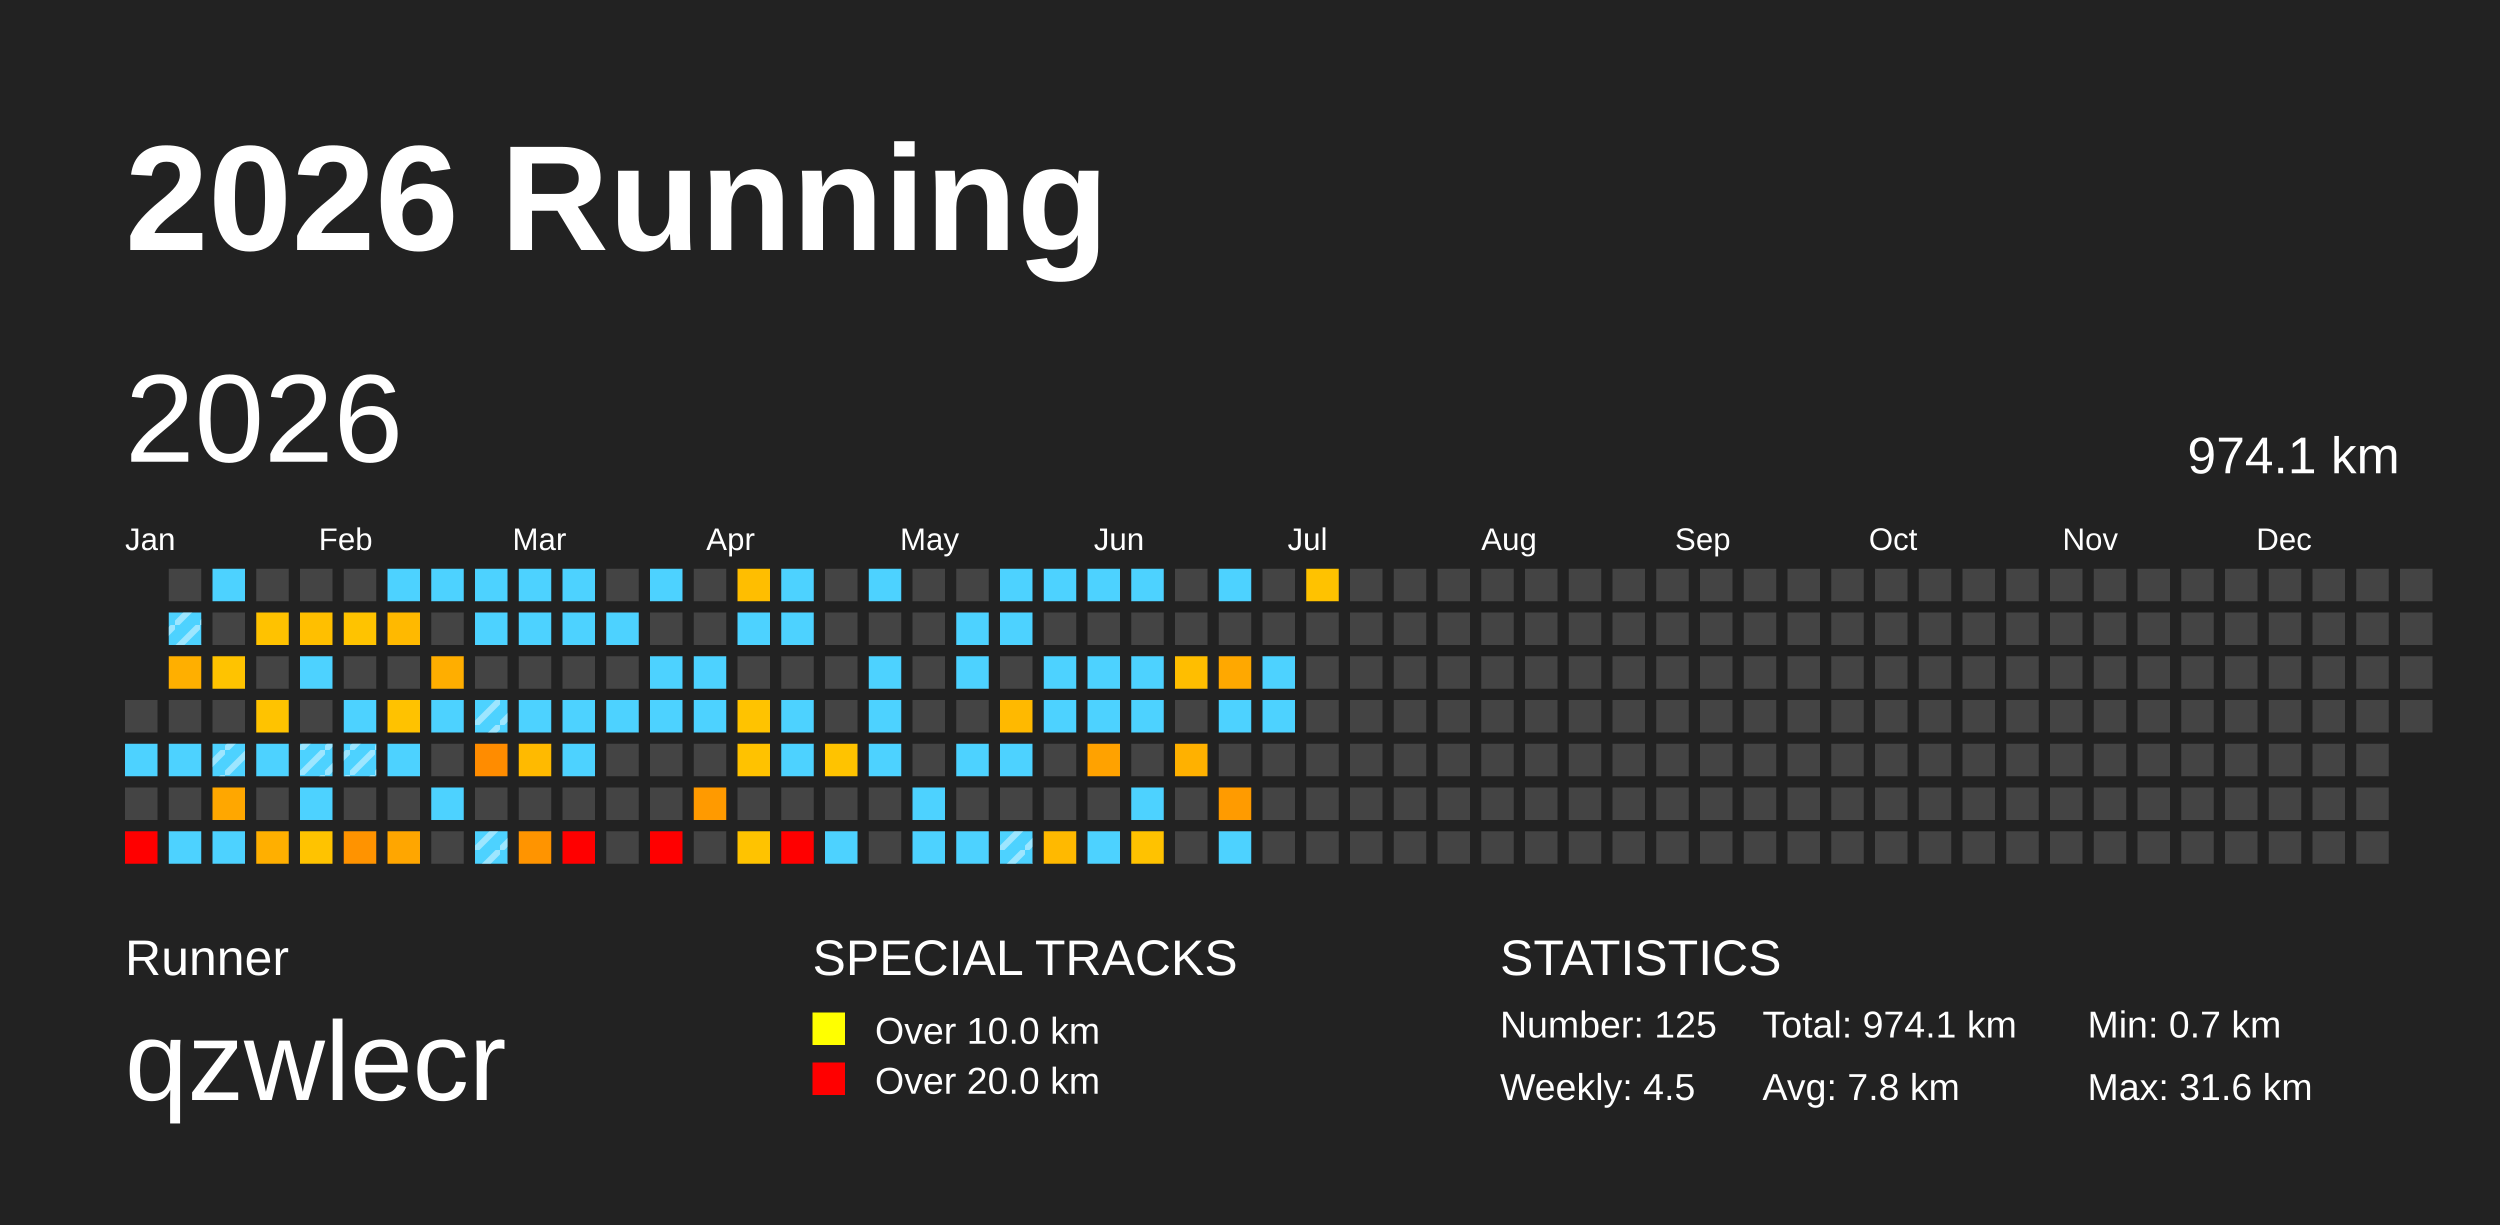
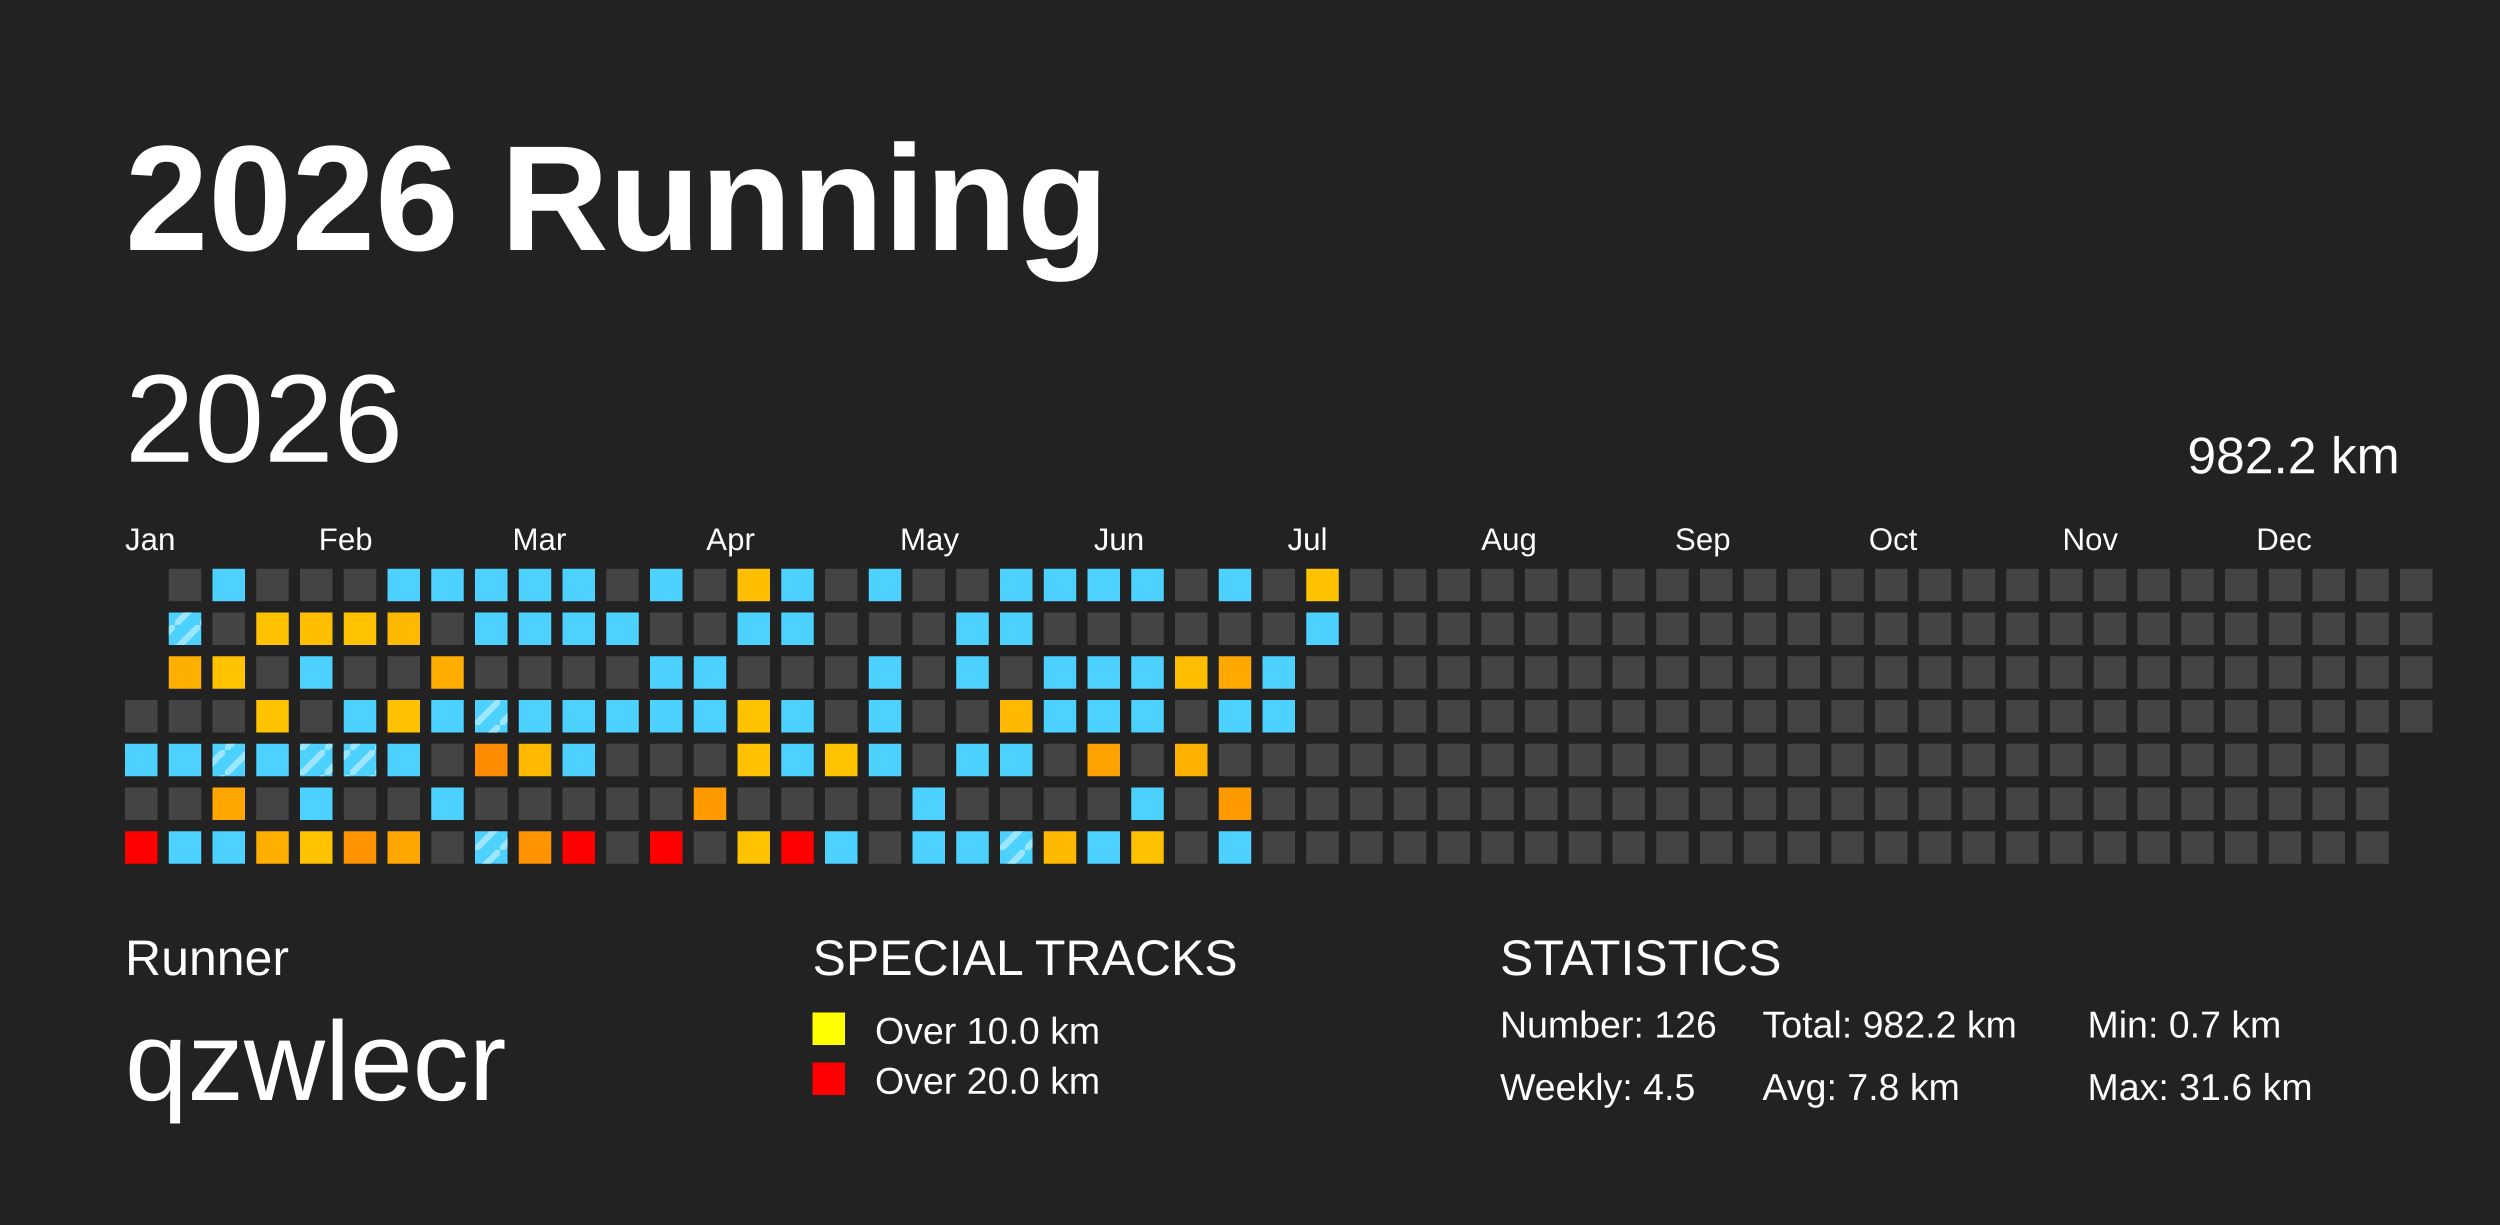
<svg xmlns="http://www.w3.org/2000/svg" baseProfile="full" height="98mm" version="1.1" viewBox="0,0,200,98" width="200mm">
  <defs>
    <pattern height="2" id="indoor-stripe" patternUnits="userSpaceOnUse" width="2">
      <line stroke="white" stroke-opacity="0.45" stroke-width="0.5" x1="0" x2="2" y1="2" y2="0" />
    </pattern>
  </defs>
  <rect fill="#222222" height="98" width="200" x="0" y="0" />
  <text fill="#FFFFFF" style="font-size:12px; font-family:Arial; font-weight:bold;" x="10" y="20">2026 Running</text>
  <text fill="#FFFFFF" style="font-size:4px; font-family:Arial" x="10" y="78">Runner</text>
  <text fill="#FFFFFF" style="font-size:9px; font-family:Arial" x="10" y="88">qzwlecr</text>
  <text fill="#FFFFFF" style="font-size:4px; font-family:Arial" x="65" y="78">SPECIAL TRACKS</text>
  <rect fill="yellow" height="2.6" width="2.6" x="65" y="81" />
  <text fill="#FFFFFF" style="font-size:3px; font-family:Arial" x="70" y="83.5">Over 10.0 km</text>
  <rect fill="red" height="2.6" width="2.6" x="65" y="85" />
  <text fill="#FFFFFF" style="font-size:3px; font-family:Arial" x="70" y="87.5">Over 20.0 km</text>
  <text fill="#FFFFFF" style="font-size:4px; font-family:Arial" x="120" y="78">STATISTICS</text>
-   <text fill="#FFFFFF" style="font-size:3px; font-family:Arial" x="120" y="83">Number: 125</text>
+   <text fill="#FFFFFF" style="font-size:3px; font-family:Arial" x="120" y="83">Number: 126</text>
  <text fill="#FFFFFF" style="font-size:3px; font-family:Arial" x="120" y="88">Weekly: 4.5</text>
-   <text fill="#FFFFFF" style="font-size:3px; font-family:Arial" x="141" y="83">Total: 974.1 km</text>
+   <text fill="#FFFFFF" style="font-size:3px; font-family:Arial" x="141" y="83">Total: 982.2 km</text>
  <text fill="#FFFFFF" style="font-size:3px; font-family:Arial" x="141" y="88">Avg: 7.8 km</text>
  <text fill="#FFFFFF" style="font-size:3px; font-family:Arial" x="167" y="83">Min: 0.7 km</text>
  <text fill="#FFFFFF" style="font-size:3px; font-family:Arial" x="167" y="88">Max: 31.6 km</text>
  <text dominant-baseline="hanging" fill="#FFFFFF" style="font-size:10.0px; font-family:Arial;" x="10" y="30">2026</text>
-   <text dominant-baseline="hanging" fill="#FFFFFF" style="font-size:4.125px; font-family:Arial;" x="175" y="35">974.1 km</text>
+   <text dominant-baseline="hanging" fill="#FFFFFF" style="font-size:4.125px; font-family:Arial;" x="175" y="35">982.2 km</text>
  <text fill="#FFFFFF" style="font-size:2.5px; font-family:Arial" x="10.0" y="44">Jan</text>
  <text fill="#FFFFFF" style="font-size:2.5px; font-family:Arial" x="25.5" y="44">Feb</text>
  <text fill="#FFFFFF" style="font-size:2.5px; font-family:Arial" x="41.0" y="44">Mar</text>
  <text fill="#FFFFFF" style="font-size:2.5px; font-family:Arial" x="56.5" y="44">Apr</text>
  <text fill="#FFFFFF" style="font-size:2.5px; font-family:Arial" x="72.0" y="44">May</text>
  <text fill="#FFFFFF" style="font-size:2.5px; font-family:Arial" x="87.5" y="44">Jun</text>
  <text fill="#FFFFFF" style="font-size:2.5px; font-family:Arial" x="103.0" y="44">Jul</text>
  <text fill="#FFFFFF" style="font-size:2.5px; font-family:Arial" x="118.5" y="44">Aug</text>
  <text fill="#FFFFFF" style="font-size:2.5px; font-family:Arial" x="134.0" y="44">Sep</text>
  <text fill="#FFFFFF" style="font-size:2.5px; font-family:Arial" x="149.5" y="44">Oct</text>
  <text fill="#FFFFFF" style="font-size:2.5px; font-family:Arial" x="165.0" y="44">Nov</text>
  <text fill="#FFFFFF" style="font-size:2.5px; font-family:Arial" x="180.5" y="44">Dec</text>
  <rect fill="#444444" height="2.6" width="2.6" x="10.0" y="56.0" />
  <rect fill="#4dd2ff" height="2.6" width="2.6" x="10.0" y="59.5" />
  <rect fill="#444444" height="2.6" width="2.6" x="10.0" y="63.0" />
  <rect fill="red" height="2.6" width="2.6" x="10.0" y="66.5" />
  <rect fill="#444444" height="2.6" width="2.6" x="13.5" y="45.5" />
  <rect fill="#4dd2ff" height="2.6" width="2.6" x="13.5" y="49.0" />
  <rect fill="url(#indoor-stripe)" height="2.6" style="pointer-events: none;" width="2.6" x="13.5" y="49.0" />
  <rect fill="#ffaf00" height="2.6" width="2.6" x="13.5" y="52.5" />
  <rect fill="#444444" height="2.6" width="2.6" x="13.5" y="56.0" />
  <rect fill="#4dd2ff" height="2.6" width="2.6" x="13.5" y="59.5" />
  <rect fill="#444444" height="2.6" width="2.6" x="13.5" y="63.0" />
  <rect fill="#4dd2ff" height="2.6" width="2.6" x="13.5" y="66.5" />
  <rect fill="#4dd2ff" height="2.6" width="2.6" x="17.0" y="45.5" />
  <rect fill="#444444" height="2.6" width="2.6" x="17.0" y="49.0" />
  <rect fill="#ffc300" height="2.6" width="2.6" x="17.0" y="52.5" />
  <rect fill="#444444" height="2.6" width="2.6" x="17.0" y="56.0" />
  <rect fill="#4dd2ff" height="2.6" width="2.6" x="17.0" y="59.5" />
  <rect fill="url(#indoor-stripe)" height="2.6" style="pointer-events: none;" width="2.6" x="17.0" y="59.5" />
  <rect fill="#ffa700" height="2.6" width="2.6" x="17.0" y="63.0" />
  <rect fill="#4dd2ff" height="2.6" width="2.6" x="17.0" y="66.5" />
  <rect fill="#444444" height="2.6" width="2.6" x="20.5" y="45.5" />
  <rect fill="#ffc200" height="2.6" width="2.6" x="20.5" y="49.0" />
  <rect fill="#444444" height="2.6" width="2.6" x="20.5" y="52.5" />
  <rect fill="#ffc300" height="2.6" width="2.6" x="20.5" y="56.0" />
  <rect fill="#4dd2ff" height="2.6" width="2.6" x="20.5" y="59.5" />
  <rect fill="#444444" height="2.6" width="2.6" x="20.5" y="63.0" />
  <rect fill="#ffaf00" height="2.6" width="2.6" x="20.5" y="66.5" />
  <rect fill="#444444" height="2.6" width="2.6" x="24.0" y="45.5" />
  <rect fill="#ffbf00" height="2.6" width="2.6" x="24.0" y="49.0" />
  <rect fill="#4dd2ff" height="2.6" width="2.6" x="24.0" y="52.5" />
  <rect fill="#444444" height="2.6" width="2.6" x="24.0" y="56.0" />
  <rect fill="#4dd2ff" height="2.6" width="2.6" x="24.0" y="59.5" />
  <rect fill="url(#indoor-stripe)" height="2.6" style="pointer-events: none;" width="2.6" x="24.0" y="59.5" />
  <rect fill="#4dd2ff" height="2.6" width="2.6" x="24.0" y="63.0" />
  <rect fill="#ffc300" height="2.6" width="2.6" x="24.0" y="66.5" />
  <rect fill="#444444" height="2.6" width="2.6" x="27.5" y="45.5" />
  <rect fill="#ffc300" height="2.6" width="2.6" x="27.5" y="49.0" />
  <rect fill="#444444" height="2.6" width="2.6" x="27.5" y="52.5" />
  <rect fill="#4dd2ff" height="2.6" width="2.6" x="27.5" y="56.0" />
  <rect fill="#4dd2ff" height="2.6" width="2.6" x="27.5" y="59.5" />
  <rect fill="url(#indoor-stripe)" height="2.6" style="pointer-events: none;" width="2.6" x="27.5" y="59.5" />
  <rect fill="#444444" height="2.6" width="2.6" x="27.5" y="63.0" />
  <rect fill="#ff9300" height="2.6" width="2.6" x="27.5" y="66.5" />
  <rect fill="#4dd2ff" height="2.6" width="2.6" x="31.0" y="45.5" />
  <rect fill="#ffb900" height="2.6" width="2.6" x="31.0" y="49.0" />
  <rect fill="#444444" height="2.6" width="2.6" x="31.0" y="52.5" />
  <rect fill="#ffc200" height="2.6" width="2.6" x="31.0" y="56.0" />
  <rect fill="#4dd2ff" height="2.6" width="2.6" x="31.0" y="59.5" />
  <rect fill="#444444" height="2.6" width="2.6" x="31.0" y="63.0" />
  <rect fill="#ffa600" height="2.6" width="2.6" x="31.0" y="66.5" />
  <rect fill="#4dd2ff" height="2.6" width="2.6" x="34.5" y="45.5" />
  <rect fill="#444444" height="2.6" width="2.6" x="34.5" y="49.0" />
  <rect fill="#ffae00" height="2.6" width="2.6" x="34.5" y="52.5" />
  <rect fill="#4dd2ff" height="2.6" width="2.6" x="34.5" y="56.0" />
  <rect fill="#444444" height="2.6" width="2.6" x="34.5" y="59.5" />
  <rect fill="#4dd2ff" height="2.6" width="2.6" x="34.5" y="63.0" />
  <rect fill="#444444" height="2.6" width="2.6" x="34.5" y="66.5" />
  <rect fill="#4dd2ff" height="2.6" width="2.6" x="38.0" y="45.5" />
  <rect fill="#4dd2ff" height="2.6" width="2.6" x="38.0" y="49.0" />
  <rect fill="#444444" height="2.6" width="2.6" x="38.0" y="52.5" />
  <rect fill="#4dd2ff" height="2.6" width="2.6" x="38.0" y="56.0" />
  <rect fill="url(#indoor-stripe)" height="2.6" style="pointer-events: none;" width="2.6" x="38.0" y="56.0" />
  <rect fill="#ff8c00" height="2.6" width="2.6" x="38.0" y="59.5" />
  <rect fill="#444444" height="2.6" width="2.6" x="38.0" y="63.0" />
  <rect fill="#4dd2ff" height="2.6" width="2.6" x="38.0" y="66.5" />
  <rect fill="url(#indoor-stripe)" height="2.6" style="pointer-events: none;" width="2.6" x="38.0" y="66.5" />
  <rect fill="#4dd2ff" height="2.6" width="2.6" x="41.5" y="45.5" />
  <rect fill="#4dd2ff" height="2.6" width="2.6" x="41.5" y="49.0" />
  <rect fill="#444444" height="2.6" width="2.6" x="41.5" y="52.5" />
  <rect fill="#4dd2ff" height="2.6" width="2.6" x="41.5" y="56.0" />
  <rect fill="#ffba00" height="2.6" width="2.6" x="41.5" y="59.5" />
  <rect fill="#444444" height="2.6" width="2.6" x="41.5" y="63.0" />
  <rect fill="#ff9400" height="2.6" width="2.6" x="41.5" y="66.5" />
  <rect fill="#4dd2ff" height="2.6" width="2.6" x="45.0" y="45.5" />
  <rect fill="#4dd2ff" height="2.6" width="2.6" x="45.0" y="49.0" />
  <rect fill="#444444" height="2.6" width="2.6" x="45.0" y="52.5" />
  <rect fill="#4dd2ff" height="2.6" width="2.6" x="45.0" y="56.0" />
  <rect fill="#4dd2ff" height="2.6" width="2.6" x="45.0" y="59.5" />
  <rect fill="#444444" height="2.6" width="2.6" x="45.0" y="63.0" />
  <rect fill="red" height="2.6" width="2.6" x="45.0" y="66.5" />
  <rect fill="#444444" height="2.6" width="2.6" x="48.5" y="45.5" />
  <rect fill="#4dd2ff" height="2.6" width="2.6" x="48.5" y="49.0" />
  <rect fill="#444444" height="2.6" width="2.6" x="48.5" y="52.5" />
  <rect fill="#4dd2ff" height="2.6" width="2.6" x="48.5" y="56.0" />
  <rect fill="#444444" height="2.6" width="2.6" x="48.5" y="59.5" />
  <rect fill="#444444" height="2.6" width="2.6" x="48.5" y="63.0" />
  <rect fill="#444444" height="2.6" width="2.6" x="48.5" y="66.5" />
  <rect fill="#4dd2ff" height="2.6" width="2.6" x="52.0" y="45.5" />
  <rect fill="#444444" height="2.6" width="2.6" x="52.0" y="49.0" />
  <rect fill="#4dd2ff" height="2.6" width="2.6" x="52.0" y="52.5" />
  <rect fill="#4dd2ff" height="2.6" width="2.6" x="52.0" y="56.0" />
  <rect fill="#444444" height="2.6" width="2.6" x="52.0" y="59.5" />
  <rect fill="#444444" height="2.6" width="2.6" x="52.0" y="63.0" />
  <rect fill="red" height="2.6" width="2.6" x="52.0" y="66.5" />
  <rect fill="#444444" height="2.6" width="2.6" x="55.5" y="45.5" />
  <rect fill="#444444" height="2.6" width="2.6" x="55.5" y="49.0" />
  <rect fill="#4dd2ff" height="2.6" width="2.6" x="55.5" y="52.5" />
  <rect fill="#4dd2ff" height="2.6" width="2.6" x="55.5" y="56.0" />
  <rect fill="#444444" height="2.6" width="2.6" x="55.5" y="59.5" />
  <rect fill="#ff9a00" height="2.6" width="2.6" x="55.5" y="63.0" />
  <rect fill="#444444" height="2.6" width="2.6" x="55.5" y="66.5" />
  <rect fill="#ffbe00" height="2.6" width="2.6" x="59.0" y="45.5" />
  <rect fill="#4dd2ff" height="2.6" width="2.6" x="59.0" y="49.0" />
  <rect fill="#444444" height="2.6" width="2.6" x="59.0" y="52.5" />
  <rect fill="#ffc300" height="2.6" width="2.6" x="59.0" y="56.0" />
  <rect fill="#ffc200" height="2.6" width="2.6" x="59.0" y="59.5" />
  <rect fill="#444444" height="2.6" width="2.6" x="59.0" y="63.0" />
  <rect fill="#ffc300" height="2.6" width="2.6" x="59.0" y="66.5" />
  <rect fill="#4dd2ff" height="2.6" width="2.6" x="62.5" y="45.5" />
  <rect fill="#4dd2ff" height="2.6" width="2.6" x="62.5" y="49.0" />
  <rect fill="#444444" height="2.6" width="2.6" x="62.5" y="52.5" />
  <rect fill="#4dd2ff" height="2.6" width="2.6" x="62.5" y="56.0" />
  <rect fill="#4dd2ff" height="2.6" width="2.6" x="62.5" y="59.5" />
  <rect fill="#444444" height="2.6" width="2.6" x="62.5" y="63.0" />
  <rect fill="red" height="2.6" width="2.6" x="62.5" y="66.5" />
  <rect fill="#444444" height="2.6" width="2.6" x="66.0" y="45.5" />
  <rect fill="#444444" height="2.6" width="2.6" x="66.0" y="49.0" />
  <rect fill="#444444" height="2.6" width="2.6" x="66.0" y="52.5" />
  <rect fill="#444444" height="2.6" width="2.6" x="66.0" y="56.0" />
  <rect fill="#ffc300" height="2.6" width="2.6" x="66.0" y="59.5" />
  <rect fill="#444444" height="2.6" width="2.6" x="66.0" y="63.0" />
  <rect fill="#4dd2ff" height="2.6" width="2.6" x="66.0" y="66.5" />
  <rect fill="#4dd2ff" height="2.6" width="2.6" x="69.5" y="45.5" />
  <rect fill="#444444" height="2.6" width="2.6" x="69.5" y="49.0" />
  <rect fill="#4dd2ff" height="2.6" width="2.6" x="69.5" y="52.5" />
  <rect fill="#4dd2ff" height="2.6" width="2.6" x="69.5" y="56.0" />
  <rect fill="#4dd2ff" height="2.6" width="2.6" x="69.5" y="59.5" />
  <rect fill="#444444" height="2.6" width="2.6" x="69.5" y="63.0" />
  <rect fill="#444444" height="2.6" width="2.6" x="69.5" y="66.5" />
  <rect fill="#444444" height="2.6" width="2.6" x="73.0" y="45.5" />
  <rect fill="#444444" height="2.6" width="2.6" x="73.0" y="49.0" />
  <rect fill="#444444" height="2.6" width="2.6" x="73.0" y="52.5" />
  <rect fill="#444444" height="2.6" width="2.6" x="73.0" y="56.0" />
  <rect fill="#444444" height="2.6" width="2.6" x="73.0" y="59.5" />
  <rect fill="#4dd2ff" height="2.6" width="2.6" x="73.0" y="63.0" />
  <rect fill="#4dd2ff" height="2.6" width="2.6" x="73.0" y="66.5" />
  <rect fill="#444444" height="2.6" width="2.6" x="76.5" y="45.5" />
  <rect fill="#4dd2ff" height="2.6" width="2.6" x="76.5" y="49.0" />
  <rect fill="#4dd2ff" height="2.6" width="2.6" x="76.5" y="52.5" />
  <rect fill="#444444" height="2.6" width="2.6" x="76.5" y="56.0" />
  <rect fill="#4dd2ff" height="2.6" width="2.6" x="76.5" y="59.5" />
  <rect fill="#444444" height="2.6" width="2.6" x="76.5" y="63.0" />
  <rect fill="#4dd2ff" height="2.6" width="2.6" x="76.5" y="66.5" />
  <rect fill="#4dd2ff" height="2.6" width="2.6" x="80.0" y="45.5" />
  <rect fill="#4dd2ff" height="2.6" width="2.6" x="80.0" y="49.0" />
  <rect fill="#444444" height="2.6" width="2.6" x="80.0" y="52.5" />
  <rect fill="#ffb900" height="2.6" width="2.6" x="80.0" y="56.0" />
  <rect fill="#4dd2ff" height="2.6" width="2.6" x="80.0" y="59.5" />
  <rect fill="#444444" height="2.6" width="2.6" x="80.0" y="63.0" />
  <rect fill="#4dd2ff" height="2.6" width="2.6" x="80.0" y="66.5" />
  <rect fill="url(#indoor-stripe)" height="2.6" style="pointer-events: none;" width="2.6" x="80.0" y="66.5" />
  <rect fill="#4dd2ff" height="2.6" width="2.6" x="83.5" y="45.5" />
  <rect fill="#444444" height="2.6" width="2.6" x="83.5" y="49.0" />
  <rect fill="#4dd2ff" height="2.6" width="2.6" x="83.5" y="52.5" />
  <rect fill="#4dd2ff" height="2.6" width="2.6" x="83.5" y="56.0" />
  <rect fill="#444444" height="2.6" width="2.6" x="83.5" y="59.5" />
  <rect fill="#444444" height="2.6" width="2.6" x="83.5" y="63.0" />
  <rect fill="#ffb900" height="2.6" width="2.6" x="83.5" y="66.5" />
  <rect fill="#4dd2ff" height="2.6" width="2.6" x="87.0" y="45.5" />
  <rect fill="#444444" height="2.6" width="2.6" x="87.0" y="49.0" />
  <rect fill="#4dd2ff" height="2.6" width="2.6" x="87.0" y="52.5" />
  <rect fill="#4dd2ff" height="2.6" width="2.6" x="87.0" y="56.0" />
  <rect fill="#ffa200" height="2.6" width="2.6" x="87.0" y="59.5" />
  <rect fill="#444444" height="2.6" width="2.6" x="87.0" y="63.0" />
  <rect fill="#4dd2ff" height="2.6" width="2.6" x="87.0" y="66.5" />
  <rect fill="#4dd2ff" height="2.6" width="2.6" x="90.5" y="45.5" />
  <rect fill="#444444" height="2.6" width="2.6" x="90.5" y="49.0" />
  <rect fill="#4dd2ff" height="2.6" width="2.6" x="90.5" y="52.5" />
  <rect fill="#4dd2ff" height="2.6" width="2.6" x="90.5" y="56.0" />
  <rect fill="#444444" height="2.6" width="2.6" x="90.5" y="59.5" />
  <rect fill="#4dd2ff" height="2.6" width="2.6" x="90.5" y="63.0" />
  <rect fill="#ffc200" height="2.6" width="2.6" x="90.5" y="66.5" />
  <rect fill="#444444" height="2.6" width="2.6" x="94.0" y="45.5" />
  <rect fill="#444444" height="2.6" width="2.6" x="94.0" y="49.0" />
  <rect fill="#ffbe00" height="2.6" width="2.6" x="94.0" y="52.5" />
  <rect fill="#444444" height="2.6" width="2.6" x="94.0" y="56.0" />
  <rect fill="#ffb100" height="2.6" width="2.6" x="94.0" y="59.5" />
  <rect fill="#444444" height="2.6" width="2.6" x="94.0" y="63.0" />
  <rect fill="#444444" height="2.6" width="2.6" x="94.0" y="66.5" />
  <rect fill="#4dd2ff" height="2.6" width="2.6" x="97.5" y="45.5" />
  <rect fill="#444444" height="2.6" width="2.6" x="97.5" y="49.0" />
  <rect fill="#ffa800" height="2.6" width="2.6" x="97.5" y="52.5" />
  <rect fill="#4dd2ff" height="2.6" width="2.6" x="97.5" y="56.0" />
  <rect fill="#444444" height="2.6" width="2.6" x="97.5" y="59.5" />
  <rect fill="#ff9b00" height="2.6" width="2.6" x="97.5" y="63.0" />
  <rect fill="#4dd2ff" height="2.6" width="2.6" x="97.5" y="66.5" />
  <rect fill="#444444" height="2.6" width="2.6" x="101.0" y="45.5" />
  <rect fill="#444444" height="2.6" width="2.6" x="101.0" y="49.0" />
  <rect fill="#4dd2ff" height="2.6" width="2.6" x="101.0" y="52.5" />
  <rect fill="#4dd2ff" height="2.6" width="2.6" x="101.0" y="56.0" />
  <rect fill="#444444" height="2.6" width="2.6" x="101.0" y="59.5" />
  <rect fill="#444444" height="2.6" width="2.6" x="101.0" y="63.0" />
  <rect fill="#444444" height="2.6" width="2.6" x="101.0" y="66.5" />
  <rect fill="#ffc200" height="2.6" width="2.6" x="104.5" y="45.5" />
-   <rect fill="#444444" height="2.6" width="2.6" x="104.5" y="49.0" />
+   <rect fill="#4dd2ff" height="2.6" width="2.6" x="104.5" y="49.0" />
  <rect fill="#444444" height="2.6" width="2.6" x="104.5" y="52.5" />
  <rect fill="#444444" height="2.6" width="2.6" x="104.5" y="56.0" />
  <rect fill="#444444" height="2.6" width="2.6" x="104.5" y="59.5" />
  <rect fill="#444444" height="2.6" width="2.6" x="104.5" y="63.0" />
  <rect fill="#444444" height="2.6" width="2.6" x="104.5" y="66.5" />
  <rect fill="#444444" height="2.6" width="2.6" x="108.0" y="45.5" />
  <rect fill="#444444" height="2.6" width="2.6" x="108.0" y="49.0" />
  <rect fill="#444444" height="2.6" width="2.6" x="108.0" y="52.5" />
  <rect fill="#444444" height="2.6" width="2.6" x="108.0" y="56.0" />
  <rect fill="#444444" height="2.6" width="2.6" x="108.0" y="59.5" />
  <rect fill="#444444" height="2.6" width="2.6" x="108.0" y="63.0" />
  <rect fill="#444444" height="2.6" width="2.6" x="108.0" y="66.5" />
  <rect fill="#444444" height="2.6" width="2.6" x="111.5" y="45.5" />
  <rect fill="#444444" height="2.6" width="2.6" x="111.5" y="49.0" />
  <rect fill="#444444" height="2.6" width="2.6" x="111.5" y="52.5" />
  <rect fill="#444444" height="2.6" width="2.6" x="111.5" y="56.0" />
  <rect fill="#444444" height="2.6" width="2.6" x="111.5" y="59.5" />
  <rect fill="#444444" height="2.6" width="2.6" x="111.5" y="63.0" />
  <rect fill="#444444" height="2.6" width="2.6" x="111.5" y="66.5" />
  <rect fill="#444444" height="2.6" width="2.6" x="115.0" y="45.5" />
  <rect fill="#444444" height="2.6" width="2.6" x="115.0" y="49.0" />
  <rect fill="#444444" height="2.6" width="2.6" x="115.0" y="52.5" />
  <rect fill="#444444" height="2.6" width="2.6" x="115.0" y="56.0" />
  <rect fill="#444444" height="2.6" width="2.6" x="115.0" y="59.5" />
  <rect fill="#444444" height="2.6" width="2.6" x="115.0" y="63.0" />
  <rect fill="#444444" height="2.6" width="2.6" x="115.0" y="66.5" />
  <rect fill="#444444" height="2.6" width="2.6" x="118.5" y="45.5" />
  <rect fill="#444444" height="2.6" width="2.6" x="118.5" y="49.0" />
  <rect fill="#444444" height="2.6" width="2.6" x="118.5" y="52.5" />
  <rect fill="#444444" height="2.6" width="2.6" x="118.5" y="56.0" />
  <rect fill="#444444" height="2.6" width="2.6" x="118.5" y="59.5" />
  <rect fill="#444444" height="2.6" width="2.6" x="118.5" y="63.0" />
  <rect fill="#444444" height="2.6" width="2.6" x="118.5" y="66.5" />
  <rect fill="#444444" height="2.6" width="2.6" x="122.0" y="45.5" />
  <rect fill="#444444" height="2.6" width="2.6" x="122.0" y="49.0" />
  <rect fill="#444444" height="2.6" width="2.6" x="122.0" y="52.5" />
  <rect fill="#444444" height="2.6" width="2.6" x="122.0" y="56.0" />
  <rect fill="#444444" height="2.6" width="2.6" x="122.0" y="59.5" />
  <rect fill="#444444" height="2.6" width="2.6" x="122.0" y="63.0" />
  <rect fill="#444444" height="2.6" width="2.6" x="122.0" y="66.5" />
  <rect fill="#444444" height="2.6" width="2.6" x="125.5" y="45.5" />
  <rect fill="#444444" height="2.6" width="2.6" x="125.5" y="49.0" />
  <rect fill="#444444" height="2.6" width="2.6" x="125.5" y="52.5" />
  <rect fill="#444444" height="2.6" width="2.6" x="125.5" y="56.0" />
  <rect fill="#444444" height="2.6" width="2.6" x="125.5" y="59.5" />
  <rect fill="#444444" height="2.6" width="2.6" x="125.5" y="63.0" />
  <rect fill="#444444" height="2.6" width="2.6" x="125.5" y="66.5" />
  <rect fill="#444444" height="2.6" width="2.6" x="129.0" y="45.5" />
  <rect fill="#444444" height="2.6" width="2.6" x="129.0" y="49.0" />
  <rect fill="#444444" height="2.6" width="2.6" x="129.0" y="52.5" />
  <rect fill="#444444" height="2.6" width="2.6" x="129.0" y="56.0" />
  <rect fill="#444444" height="2.6" width="2.6" x="129.0" y="59.5" />
  <rect fill="#444444" height="2.6" width="2.6" x="129.0" y="63.0" />
  <rect fill="#444444" height="2.6" width="2.6" x="129.0" y="66.5" />
  <rect fill="#444444" height="2.6" width="2.6" x="132.5" y="45.5" />
  <rect fill="#444444" height="2.6" width="2.6" x="132.5" y="49.0" />
  <rect fill="#444444" height="2.6" width="2.6" x="132.5" y="52.5" />
  <rect fill="#444444" height="2.6" width="2.6" x="132.5" y="56.0" />
  <rect fill="#444444" height="2.6" width="2.6" x="132.5" y="59.5" />
  <rect fill="#444444" height="2.6" width="2.6" x="132.5" y="63.0" />
  <rect fill="#444444" height="2.6" width="2.6" x="132.5" y="66.5" />
  <rect fill="#444444" height="2.6" width="2.6" x="136.0" y="45.5" />
  <rect fill="#444444" height="2.6" width="2.6" x="136.0" y="49.0" />
  <rect fill="#444444" height="2.6" width="2.6" x="136.0" y="52.5" />
  <rect fill="#444444" height="2.6" width="2.6" x="136.0" y="56.0" />
  <rect fill="#444444" height="2.6" width="2.6" x="136.0" y="59.5" />
  <rect fill="#444444" height="2.6" width="2.6" x="136.0" y="63.0" />
  <rect fill="#444444" height="2.6" width="2.6" x="136.0" y="66.5" />
  <rect fill="#444444" height="2.6" width="2.6" x="139.5" y="45.5" />
  <rect fill="#444444" height="2.6" width="2.6" x="139.5" y="49.0" />
  <rect fill="#444444" height="2.6" width="2.6" x="139.5" y="52.5" />
  <rect fill="#444444" height="2.6" width="2.6" x="139.5" y="56.0" />
  <rect fill="#444444" height="2.6" width="2.6" x="139.5" y="59.5" />
  <rect fill="#444444" height="2.6" width="2.6" x="139.5" y="63.0" />
  <rect fill="#444444" height="2.6" width="2.6" x="139.5" y="66.5" />
  <rect fill="#444444" height="2.6" width="2.6" x="143.0" y="45.5" />
  <rect fill="#444444" height="2.6" width="2.6" x="143.0" y="49.0" />
  <rect fill="#444444" height="2.6" width="2.6" x="143.0" y="52.5" />
  <rect fill="#444444" height="2.6" width="2.6" x="143.0" y="56.0" />
  <rect fill="#444444" height="2.6" width="2.6" x="143.0" y="59.5" />
  <rect fill="#444444" height="2.6" width="2.6" x="143.0" y="63.0" />
  <rect fill="#444444" height="2.6" width="2.6" x="143.0" y="66.5" />
  <rect fill="#444444" height="2.6" width="2.6" x="146.5" y="45.5" />
  <rect fill="#444444" height="2.6" width="2.6" x="146.5" y="49.0" />
  <rect fill="#444444" height="2.6" width="2.6" x="146.5" y="52.5" />
  <rect fill="#444444" height="2.6" width="2.6" x="146.5" y="56.0" />
  <rect fill="#444444" height="2.6" width="2.6" x="146.5" y="59.5" />
  <rect fill="#444444" height="2.6" width="2.6" x="146.5" y="63.0" />
  <rect fill="#444444" height="2.6" width="2.6" x="146.5" y="66.5" />
  <rect fill="#444444" height="2.6" width="2.6" x="150.0" y="45.5" />
  <rect fill="#444444" height="2.6" width="2.6" x="150.0" y="49.0" />
  <rect fill="#444444" height="2.6" width="2.6" x="150.0" y="52.5" />
  <rect fill="#444444" height="2.6" width="2.6" x="150.0" y="56.0" />
  <rect fill="#444444" height="2.6" width="2.6" x="150.0" y="59.5" />
  <rect fill="#444444" height="2.6" width="2.6" x="150.0" y="63.0" />
  <rect fill="#444444" height="2.6" width="2.6" x="150.0" y="66.5" />
  <rect fill="#444444" height="2.6" width="2.6" x="153.5" y="45.5" />
  <rect fill="#444444" height="2.6" width="2.6" x="153.5" y="49.0" />
  <rect fill="#444444" height="2.6" width="2.6" x="153.5" y="52.5" />
  <rect fill="#444444" height="2.6" width="2.6" x="153.5" y="56.0" />
  <rect fill="#444444" height="2.6" width="2.6" x="153.5" y="59.5" />
  <rect fill="#444444" height="2.6" width="2.6" x="153.5" y="63.0" />
  <rect fill="#444444" height="2.6" width="2.6" x="153.5" y="66.5" />
  <rect fill="#444444" height="2.6" width="2.6" x="157.0" y="45.5" />
  <rect fill="#444444" height="2.6" width="2.6" x="157.0" y="49.0" />
  <rect fill="#444444" height="2.6" width="2.6" x="157.0" y="52.5" />
  <rect fill="#444444" height="2.6" width="2.6" x="157.0" y="56.0" />
  <rect fill="#444444" height="2.6" width="2.6" x="157.0" y="59.5" />
  <rect fill="#444444" height="2.6" width="2.6" x="157.0" y="63.0" />
  <rect fill="#444444" height="2.6" width="2.6" x="157.0" y="66.5" />
  <rect fill="#444444" height="2.6" width="2.6" x="160.5" y="45.5" />
  <rect fill="#444444" height="2.6" width="2.6" x="160.5" y="49.0" />
  <rect fill="#444444" height="2.6" width="2.6" x="160.5" y="52.5" />
  <rect fill="#444444" height="2.6" width="2.6" x="160.5" y="56.0" />
  <rect fill="#444444" height="2.6" width="2.6" x="160.5" y="59.5" />
  <rect fill="#444444" height="2.6" width="2.6" x="160.5" y="63.0" />
  <rect fill="#444444" height="2.6" width="2.6" x="160.5" y="66.5" />
  <rect fill="#444444" height="2.6" width="2.6" x="164.0" y="45.5" />
  <rect fill="#444444" height="2.6" width="2.6" x="164.0" y="49.0" />
  <rect fill="#444444" height="2.6" width="2.6" x="164.0" y="52.5" />
  <rect fill="#444444" height="2.6" width="2.6" x="164.0" y="56.0" />
  <rect fill="#444444" height="2.6" width="2.6" x="164.0" y="59.5" />
  <rect fill="#444444" height="2.6" width="2.6" x="164.0" y="63.0" />
  <rect fill="#444444" height="2.6" width="2.6" x="164.0" y="66.5" />
  <rect fill="#444444" height="2.6" width="2.6" x="167.5" y="45.5" />
  <rect fill="#444444" height="2.6" width="2.6" x="167.5" y="49.0" />
  <rect fill="#444444" height="2.6" width="2.6" x="167.5" y="52.5" />
  <rect fill="#444444" height="2.6" width="2.6" x="167.5" y="56.0" />
  <rect fill="#444444" height="2.6" width="2.6" x="167.5" y="59.5" />
  <rect fill="#444444" height="2.6" width="2.6" x="167.5" y="63.0" />
  <rect fill="#444444" height="2.6" width="2.6" x="167.5" y="66.5" />
  <rect fill="#444444" height="2.6" width="2.6" x="171.0" y="45.5" />
  <rect fill="#444444" height="2.6" width="2.6" x="171.0" y="49.0" />
  <rect fill="#444444" height="2.6" width="2.6" x="171.0" y="52.5" />
  <rect fill="#444444" height="2.6" width="2.6" x="171.0" y="56.0" />
  <rect fill="#444444" height="2.6" width="2.6" x="171.0" y="59.5" />
  <rect fill="#444444" height="2.6" width="2.6" x="171.0" y="63.0" />
  <rect fill="#444444" height="2.6" width="2.6" x="171.0" y="66.5" />
  <rect fill="#444444" height="2.6" width="2.6" x="174.5" y="45.5" />
  <rect fill="#444444" height="2.6" width="2.6" x="174.5" y="49.0" />
  <rect fill="#444444" height="2.6" width="2.6" x="174.5" y="52.5" />
  <rect fill="#444444" height="2.6" width="2.6" x="174.5" y="56.0" />
  <rect fill="#444444" height="2.6" width="2.6" x="174.5" y="59.5" />
  <rect fill="#444444" height="2.6" width="2.6" x="174.5" y="63.0" />
  <rect fill="#444444" height="2.6" width="2.6" x="174.5" y="66.5" />
  <rect fill="#444444" height="2.6" width="2.6" x="178.0" y="45.5" />
  <rect fill="#444444" height="2.6" width="2.6" x="178.0" y="49.0" />
  <rect fill="#444444" height="2.6" width="2.6" x="178.0" y="52.5" />
  <rect fill="#444444" height="2.6" width="2.6" x="178.0" y="56.0" />
  <rect fill="#444444" height="2.6" width="2.6" x="178.0" y="59.5" />
  <rect fill="#444444" height="2.6" width="2.6" x="178.0" y="63.0" />
  <rect fill="#444444" height="2.6" width="2.6" x="178.0" y="66.5" />
  <rect fill="#444444" height="2.6" width="2.6" x="181.5" y="45.5" />
  <rect fill="#444444" height="2.6" width="2.6" x="181.5" y="49.0" />
  <rect fill="#444444" height="2.6" width="2.6" x="181.5" y="52.5" />
  <rect fill="#444444" height="2.6" width="2.6" x="181.5" y="56.0" />
  <rect fill="#444444" height="2.6" width="2.6" x="181.5" y="59.5" />
  <rect fill="#444444" height="2.6" width="2.6" x="181.5" y="63.0" />
  <rect fill="#444444" height="2.6" width="2.6" x="181.5" y="66.5" />
  <rect fill="#444444" height="2.6" width="2.6" x="185.0" y="45.5" />
  <rect fill="#444444" height="2.6" width="2.6" x="185.0" y="49.0" />
  <rect fill="#444444" height="2.6" width="2.6" x="185.0" y="52.5" />
  <rect fill="#444444" height="2.6" width="2.6" x="185.0" y="56.0" />
  <rect fill="#444444" height="2.6" width="2.6" x="185.0" y="59.5" />
  <rect fill="#444444" height="2.6" width="2.6" x="185.0" y="63.0" />
  <rect fill="#444444" height="2.6" width="2.6" x="185.0" y="66.5" />
  <rect fill="#444444" height="2.6" width="2.6" x="188.5" y="45.5" />
  <rect fill="#444444" height="2.6" width="2.6" x="188.5" y="49.0" />
  <rect fill="#444444" height="2.6" width="2.6" x="188.5" y="52.5" />
  <rect fill="#444444" height="2.6" width="2.6" x="188.5" y="56.0" />
  <rect fill="#444444" height="2.6" width="2.6" x="188.5" y="59.5" />
  <rect fill="#444444" height="2.6" width="2.6" x="188.5" y="63.0" />
  <rect fill="#444444" height="2.6" width="2.6" x="188.5" y="66.5" />
  <rect fill="#444444" height="2.6" width="2.6" x="192.0" y="45.5" />
  <rect fill="#444444" height="2.6" width="2.6" x="192.0" y="49.0" />
  <rect fill="#444444" height="2.6" width="2.6" x="192.0" y="52.5" />
  <rect fill="#444444" height="2.6" width="2.6" x="192.0" y="56.0" />
</svg>
